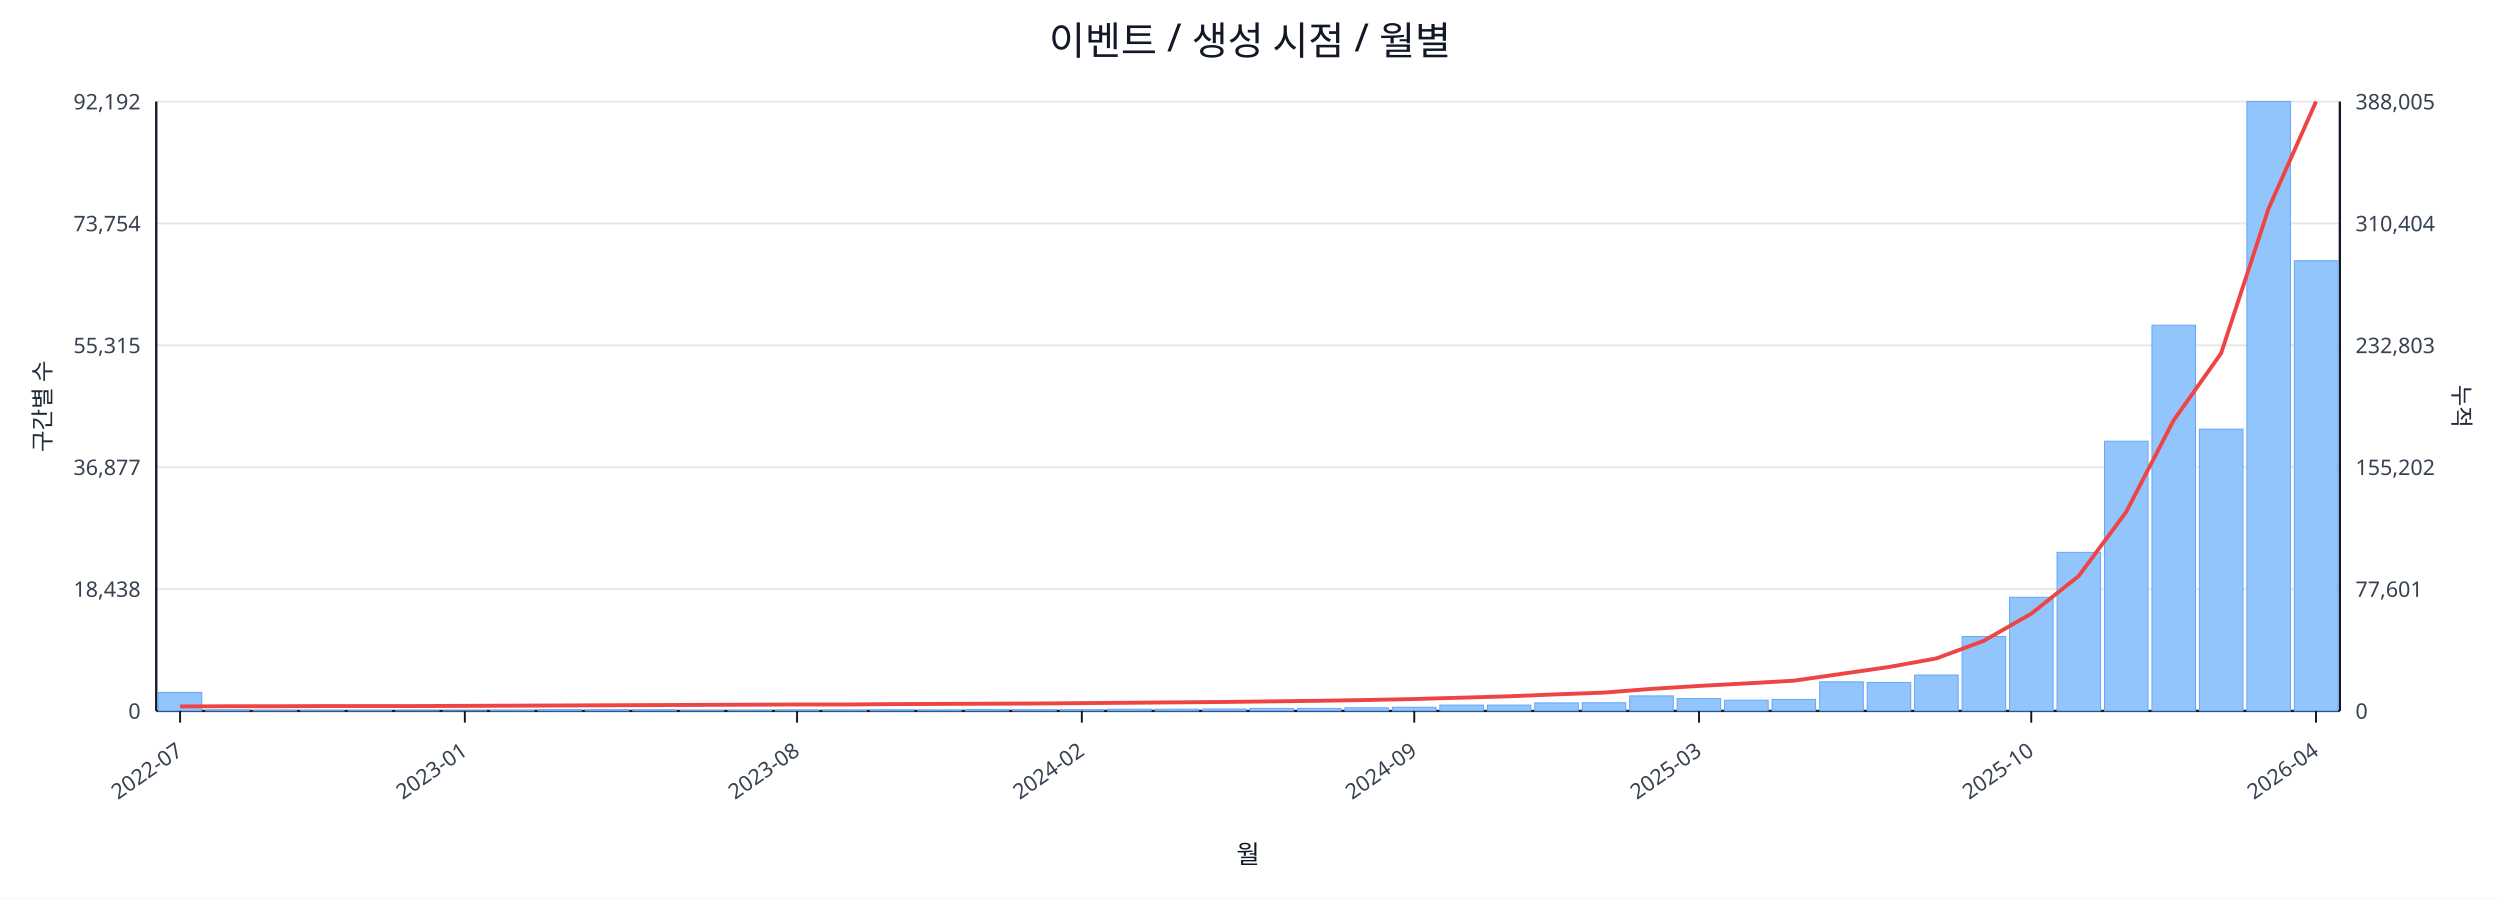
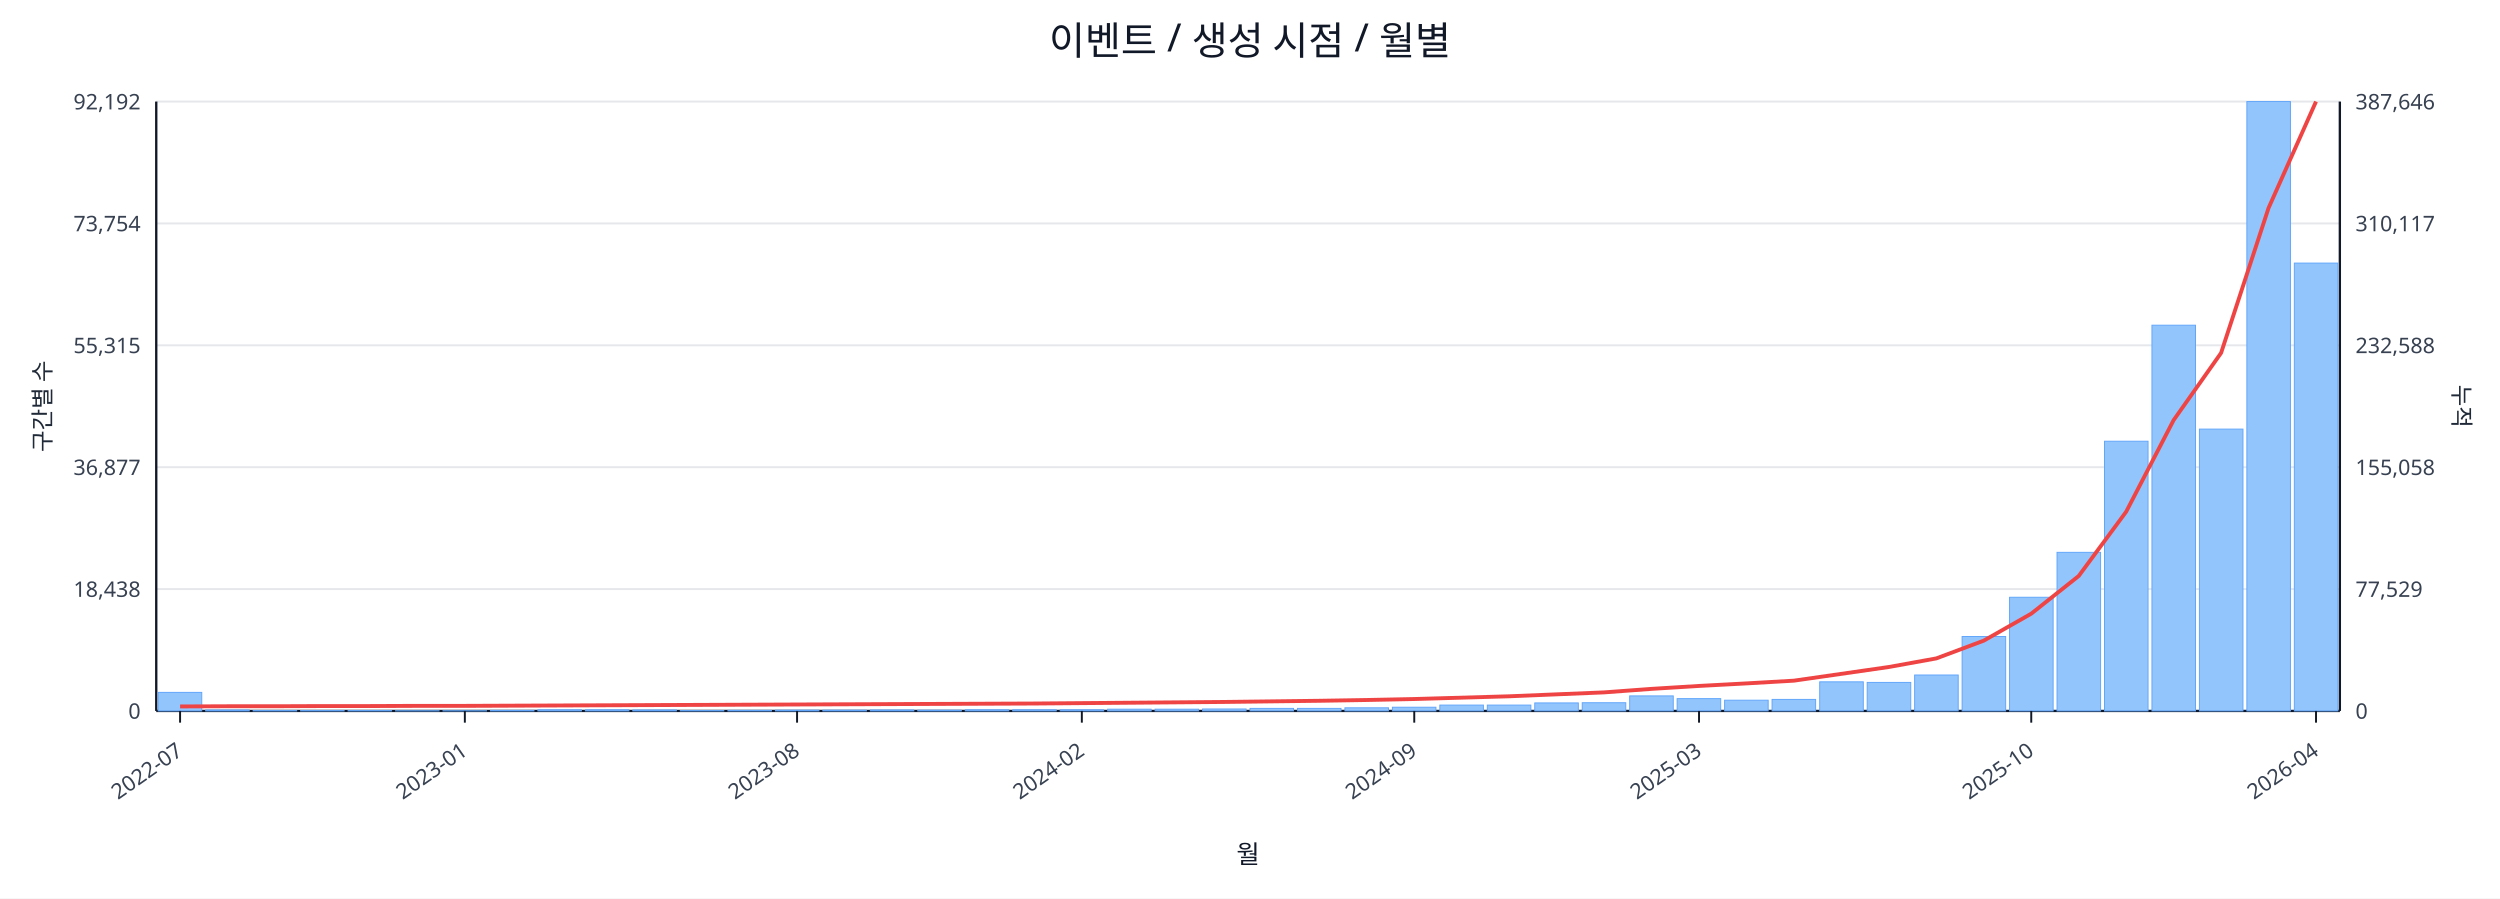
<svg xmlns="http://www.w3.org/2000/svg" width="1280" height="460" viewBox="0 0 1280 460">
  <rect x="0" y="0" width="100%" height="100%" fill="#ffffff" />
  <text x="640.0" y="28" font-size="20" text-anchor="middle" font-family="sans-serif" fill="#111827">이벤트 / 생성 시점 / 월별</text>
  <line x1="80.0" y1="52.0" x2="1198.0" y2="52.0" stroke="#e5e7eb" stroke-width="1" />
  <text x="72.0" y="56.0" font-size="11" text-anchor="end" font-family="sans-serif" fill="#374151">92,192</text>
-   <text x="1206.0" y="56.0" font-size="11" text-anchor="start" font-family="sans-serif" fill="#374151">388,005</text>
+   <text x="1206.0" y="56.0" font-size="11" text-anchor="start" font-family="sans-serif" fill="#374151">387,646</text>
  <line x1="80.0" y1="114.4" x2="1198.0" y2="114.4" stroke="#e5e7eb" stroke-width="1" />
  <text x="72.0" y="118.4" font-size="11" text-anchor="end" font-family="sans-serif" fill="#374151">73,754</text>
-   <text x="1206.0" y="118.4" font-size="11" text-anchor="start" font-family="sans-serif" fill="#374151">310,404</text>
+   <text x="1206.0" y="118.4" font-size="11" text-anchor="start" font-family="sans-serif" fill="#374151">310,117</text>
  <line x1="80.0" y1="176.8" x2="1198.0" y2="176.8" stroke="#e5e7eb" stroke-width="1" />
  <text x="72.0" y="180.8" font-size="11" text-anchor="end" font-family="sans-serif" fill="#374151">55,315</text>
-   <text x="1206.0" y="180.8" font-size="11" text-anchor="start" font-family="sans-serif" fill="#374151">232,803</text>
+   <text x="1206.0" y="180.8" font-size="11" text-anchor="start" font-family="sans-serif" fill="#374151">232,588</text>
  <line x1="80.0" y1="239.2" x2="1198.0" y2="239.2" stroke="#e5e7eb" stroke-width="1" />
  <text x="72.0" y="243.2" font-size="11" text-anchor="end" font-family="sans-serif" fill="#374151">36,877</text>
-   <text x="1206.0" y="243.2" font-size="11" text-anchor="start" font-family="sans-serif" fill="#374151">155,202</text>
+   <text x="1206.0" y="243.2" font-size="11" text-anchor="start" font-family="sans-serif" fill="#374151">155,058</text>
  <line x1="80.0" y1="301.6" x2="1198.0" y2="301.6" stroke="#e5e7eb" stroke-width="1" />
  <text x="72.0" y="305.6" font-size="11" text-anchor="end" font-family="sans-serif" fill="#374151">18,438</text>
-   <text x="1206.0" y="305.6" font-size="11" text-anchor="start" font-family="sans-serif" fill="#374151">77,601</text>
+   <text x="1206.0" y="305.6" font-size="11" text-anchor="start" font-family="sans-serif" fill="#374151">77,529</text>
  <line x1="80.0" y1="364.0" x2="1198.0" y2="364.0" stroke="#e5e7eb" stroke-width="1" />
  <text x="72.0" y="368.0" font-size="11" text-anchor="end" font-family="sans-serif" fill="#374151">0</text>
  <text x="1206.0" y="368.0" font-size="11" text-anchor="start" font-family="sans-serif" fill="#374151">0</text>
  <line x1="80.0" y1="364.0" x2="1198.0" y2="364.0" stroke="#111827" stroke-width="1.2" />
  <line x1="80.0" y1="52.0" x2="80.0" y2="364.0" stroke="#111827" stroke-width="1.2" />
  <line x1="1198.0" y1="52.0" x2="1198.0" y2="364.0" stroke="#111827" stroke-width="1.2" />
  <rect x="81.0" y="354.5" width="22.3" height="9.5" fill="#93c5fd" stroke="#60a5fa" stroke-width="0.5" />
  <rect x="105.3" y="363.5" width="22.3" height="0.5" fill="#93c5fd" stroke="#60a5fa" stroke-width="0.5" />
  <rect x="129.6" y="363.8" width="22.3" height="0.2" fill="#93c5fd" stroke="#60a5fa" stroke-width="0.5" />
  <rect x="153.9" y="363.8" width="22.3" height="0.2" fill="#93c5fd" stroke="#60a5fa" stroke-width="0.5" />
  <rect x="178.2" y="363.8" width="22.3" height="0.2" fill="#93c5fd" stroke="#60a5fa" stroke-width="0.5" />
  <rect x="202.5" y="363.9" width="22.3" height="0.1" fill="#93c5fd" stroke="#60a5fa" stroke-width="0.5" />
  <rect x="226.8" y="363.9" width="22.3" height="0.1" fill="#93c5fd" stroke="#60a5fa" stroke-width="0.5" />
  <rect x="251.1" y="363.7" width="22.3" height="0.3" fill="#93c5fd" stroke="#60a5fa" stroke-width="0.5" />
  <rect x="275.4" y="363.4" width="22.3" height="0.6" fill="#93c5fd" stroke="#60a5fa" stroke-width="0.5" />
  <rect x="299.7" y="363.4" width="22.3" height="0.6" fill="#93c5fd" stroke="#60a5fa" stroke-width="0.5" />
  <rect x="324.0" y="363.5" width="22.3" height="0.5" fill="#93c5fd" stroke="#60a5fa" stroke-width="0.5" />
  <rect x="348.3" y="363.8" width="22.3" height="0.2" fill="#93c5fd" stroke="#60a5fa" stroke-width="0.5" />
  <rect x="372.7" y="363.7" width="22.3" height="0.3" fill="#93c5fd" stroke="#60a5fa" stroke-width="0.5" />
  <rect x="397.0" y="363.6" width="22.3" height="0.4" fill="#93c5fd" stroke="#60a5fa" stroke-width="0.5" />
  <rect x="421.3" y="363.6" width="22.3" height="0.4" fill="#93c5fd" stroke="#60a5fa" stroke-width="0.5" />
  <rect x="445.6" y="363.5" width="22.3" height="0.5" fill="#93c5fd" stroke="#60a5fa" stroke-width="0.5" />
  <rect x="469.9" y="363.6" width="22.3" height="0.4" fill="#93c5fd" stroke="#60a5fa" stroke-width="0.5" />
  <rect x="494.2" y="363.4" width="22.3" height="0.6" fill="#93c5fd" stroke="#60a5fa" stroke-width="0.5" />
  <rect x="518.5" y="363.4" width="22.3" height="0.6" fill="#93c5fd" stroke="#60a5fa" stroke-width="0.5" />
  <rect x="542.8" y="363.4" width="22.3" height="0.6" fill="#93c5fd" stroke="#60a5fa" stroke-width="0.5" />
  <rect x="567.1" y="363.1" width="22.3" height="0.9" fill="#93c5fd" stroke="#60a5fa" stroke-width="0.5" />
  <rect x="591.4" y="363.1" width="22.3" height="0.9" fill="#93c5fd" stroke="#60a5fa" stroke-width="0.5" />
  <rect x="615.7" y="363.0" width="22.3" height="1.0" fill="#93c5fd" stroke="#60a5fa" stroke-width="0.5" />
  <rect x="640.0" y="362.7" width="22.3" height="1.3" fill="#93c5fd" stroke="#60a5fa" stroke-width="0.5" />
  <rect x="664.3" y="362.7" width="22.3" height="1.3" fill="#93c5fd" stroke="#60a5fa" stroke-width="0.5" />
  <rect x="688.6" y="362.4" width="22.3" height="1.6" fill="#93c5fd" stroke="#60a5fa" stroke-width="0.5" />
  <rect x="712.9" y="362.1" width="22.3" height="1.9" fill="#93c5fd" stroke="#60a5fa" stroke-width="0.5" />
  <rect x="737.2" y="361.0" width="22.3" height="3.0" fill="#93c5fd" stroke="#60a5fa" stroke-width="0.5" />
  <rect x="761.5" y="361.0" width="22.3" height="3.0" fill="#93c5fd" stroke="#60a5fa" stroke-width="0.5" />
  <rect x="785.8" y="359.9" width="22.3" height="4.1" fill="#93c5fd" stroke="#60a5fa" stroke-width="0.5" />
  <rect x="810.1" y="359.8" width="22.3" height="4.2" fill="#93c5fd" stroke="#60a5fa" stroke-width="0.5" />
  <rect x="834.4" y="356.3" width="22.3" height="7.7" fill="#93c5fd" stroke="#60a5fa" stroke-width="0.5" />
  <rect x="858.7" y="357.7" width="22.3" height="6.3" fill="#93c5fd" stroke="#60a5fa" stroke-width="0.5" />
  <rect x="883.0" y="358.5" width="22.3" height="5.5" fill="#93c5fd" stroke="#60a5fa" stroke-width="0.5" />
  <rect x="907.3" y="358.1" width="22.3" height="5.9" fill="#93c5fd" stroke="#60a5fa" stroke-width="0.5" />
  <rect x="931.7" y="349.1" width="22.3" height="14.9" fill="#93c5fd" stroke="#60a5fa" stroke-width="0.5" />
  <rect x="956.0" y="349.4" width="22.3" height="14.6" fill="#93c5fd" stroke="#60a5fa" stroke-width="0.5" />
  <rect x="980.3" y="345.6" width="22.3" height="18.4" fill="#93c5fd" stroke="#60a5fa" stroke-width="0.5" />
  <rect x="1004.6" y="325.9" width="22.3" height="38.1" fill="#93c5fd" stroke="#60a5fa" stroke-width="0.5" />
  <rect x="1028.9" y="305.8" width="22.3" height="58.2" fill="#93c5fd" stroke="#60a5fa" stroke-width="0.5" />
  <rect x="1053.2" y="282.8" width="22.3" height="81.2" fill="#93c5fd" stroke="#60a5fa" stroke-width="0.5" />
  <rect x="1077.5" y="225.9" width="22.3" height="138.1" fill="#93c5fd" stroke="#60a5fa" stroke-width="0.5" />
  <rect x="1101.8" y="166.5" width="22.3" height="197.5" fill="#93c5fd" stroke="#60a5fa" stroke-width="0.5" />
  <rect x="1126.1" y="219.7" width="22.3" height="144.3" fill="#93c5fd" stroke="#60a5fa" stroke-width="0.5" />
  <rect x="1150.4" y="52.0" width="22.3" height="312.0" fill="#93c5fd" stroke="#60a5fa" stroke-width="0.5" />
-   <rect x="1174.7" y="133.5" width="22.3" height="230.5" fill="#93c5fd" stroke="#60a5fa" stroke-width="0.5" />
-   <polyline fill="none" stroke="#ef4444" stroke-width="2" points="92.2,361.7 116.5,361.6 140.8,361.6 165.1,361.5 189.4,361.5 213.7,361.5 238.0,361.4 262.3,361.3 286.6,361.2 310.9,361.1 335.2,361.0 359.5,360.9 383.8,360.8 408.1,360.7 432.4,360.7 456.7,360.5 481.0,360.4 505.3,360.3 529.6,360.2 553.9,360.0 578.2,359.8 602.5,359.6 626.8,359.4 651.2,359.1 675.5,358.8 699.8,358.4 724.1,357.9 748.4,357.2 772.7,356.5 797.0,355.5 821.3,354.6 845.6,352.7 869.9,351.2 894.2,349.9 918.5,348.5 942.8,345.0 967.1,341.5 991.4,337.1 1015.7,328.1 1040.0,314.2 1064.3,294.9 1088.6,262.1 1112.9,215.2 1137.2,180.9 1161.5,106.8 1185.8,52.0" />
+   <rect x="1174.7" y="134.7" width="22.3" height="229.3" fill="#93c5fd" stroke="#60a5fa" stroke-width="0.5" />
+   <polyline fill="none" stroke="#ef4444" stroke-width="2" points="92.2,361.7 116.5,361.6 140.8,361.6 165.1,361.5 189.4,361.5 213.7,361.4 238.0,361.4 262.3,361.3 286.6,361.2 310.9,361.1 335.2,361.0 359.5,360.9 383.8,360.8 408.1,360.7 432.4,360.6 456.7,360.5 481.0,360.4 505.3,360.3 529.6,360.2 553.9,360.0 578.2,359.8 602.5,359.6 626.8,359.4 651.2,359.1 675.5,358.8 699.8,358.4 724.1,357.9 748.4,357.2 772.7,356.5 797.0,355.5 821.3,354.5 845.6,352.7 869.9,351.2 894.2,349.9 918.5,348.5 942.8,345.0 967.1,341.5 991.4,337.1 1015.7,328.0 1040.0,314.2 1064.3,294.9 1088.6,262.0 1112.9,215.1 1137.2,180.7 1161.5,106.5 1185.8,52.0" />
  <line x1="92.2" y1="364.0" x2="92.2" y2="370.0" stroke="#111827" stroke-width="1" />
  <text x="94.2" y="386.0" font-size="11" text-anchor="end" transform="rotate(-35 94.2 386.0)" font-family="sans-serif" fill="#374151">2022-07</text>
  <line x1="238.0" y1="364.0" x2="238.0" y2="370.0" stroke="#111827" stroke-width="1" />
  <text x="240.0" y="386.0" font-size="11" text-anchor="end" transform="rotate(-35 240.0 386.0)" font-family="sans-serif" fill="#374151">2023-01</text>
  <line x1="408.1" y1="364.0" x2="408.1" y2="370.0" stroke="#111827" stroke-width="1" />
  <text x="410.1" y="386.0" font-size="11" text-anchor="end" transform="rotate(-35 410.1 386.0)" font-family="sans-serif" fill="#374151">2023-08</text>
  <line x1="553.9" y1="364.0" x2="553.9" y2="370.0" stroke="#111827" stroke-width="1" />
  <text x="555.9" y="386.0" font-size="11" text-anchor="end" transform="rotate(-35 555.9 386.0)" font-family="sans-serif" fill="#374151">2024-02</text>
  <line x1="724.1" y1="364.0" x2="724.1" y2="370.0" stroke="#111827" stroke-width="1" />
  <text x="726.1" y="386.0" font-size="11" text-anchor="end" transform="rotate(-35 726.1 386.0)" font-family="sans-serif" fill="#374151">2024-09</text>
  <line x1="869.9" y1="364.0" x2="869.9" y2="370.0" stroke="#111827" stroke-width="1" />
  <text x="871.9" y="386.0" font-size="11" text-anchor="end" transform="rotate(-35 871.9 386.0)" font-family="sans-serif" fill="#374151">2025-03</text>
  <line x1="1040.0" y1="364.0" x2="1040.0" y2="370.0" stroke="#111827" stroke-width="1" />
  <text x="1042.0" y="386.0" font-size="11" text-anchor="end" transform="rotate(-35 1042.0 386.0)" font-family="sans-serif" fill="#374151">2025-10</text>
  <line x1="1185.8" y1="364.0" x2="1185.8" y2="370.0" stroke="#111827" stroke-width="1" />
  <text x="1187.8" y="386.0" font-size="11" text-anchor="end" transform="rotate(-35 1187.8 386.0)" font-family="sans-serif" fill="#374151">2026-04</text>
  <text x="26" y="208.0" font-size="12" transform="rotate(-90 26 208.0)" text-anchor="middle" font-family="sans-serif" fill="#1f2937">구간별 수</text>
  <text x="1256.0" y="208.0" font-size="12" transform="rotate(90 1256.0 208.0)" text-anchor="middle" font-family="sans-serif" fill="#1f2937">누적</text>
  <text x="639.0" y="442.0" font-size="13" text-anchor="middle" font-family="sans-serif" fill="#111827">월</text>
</svg>
